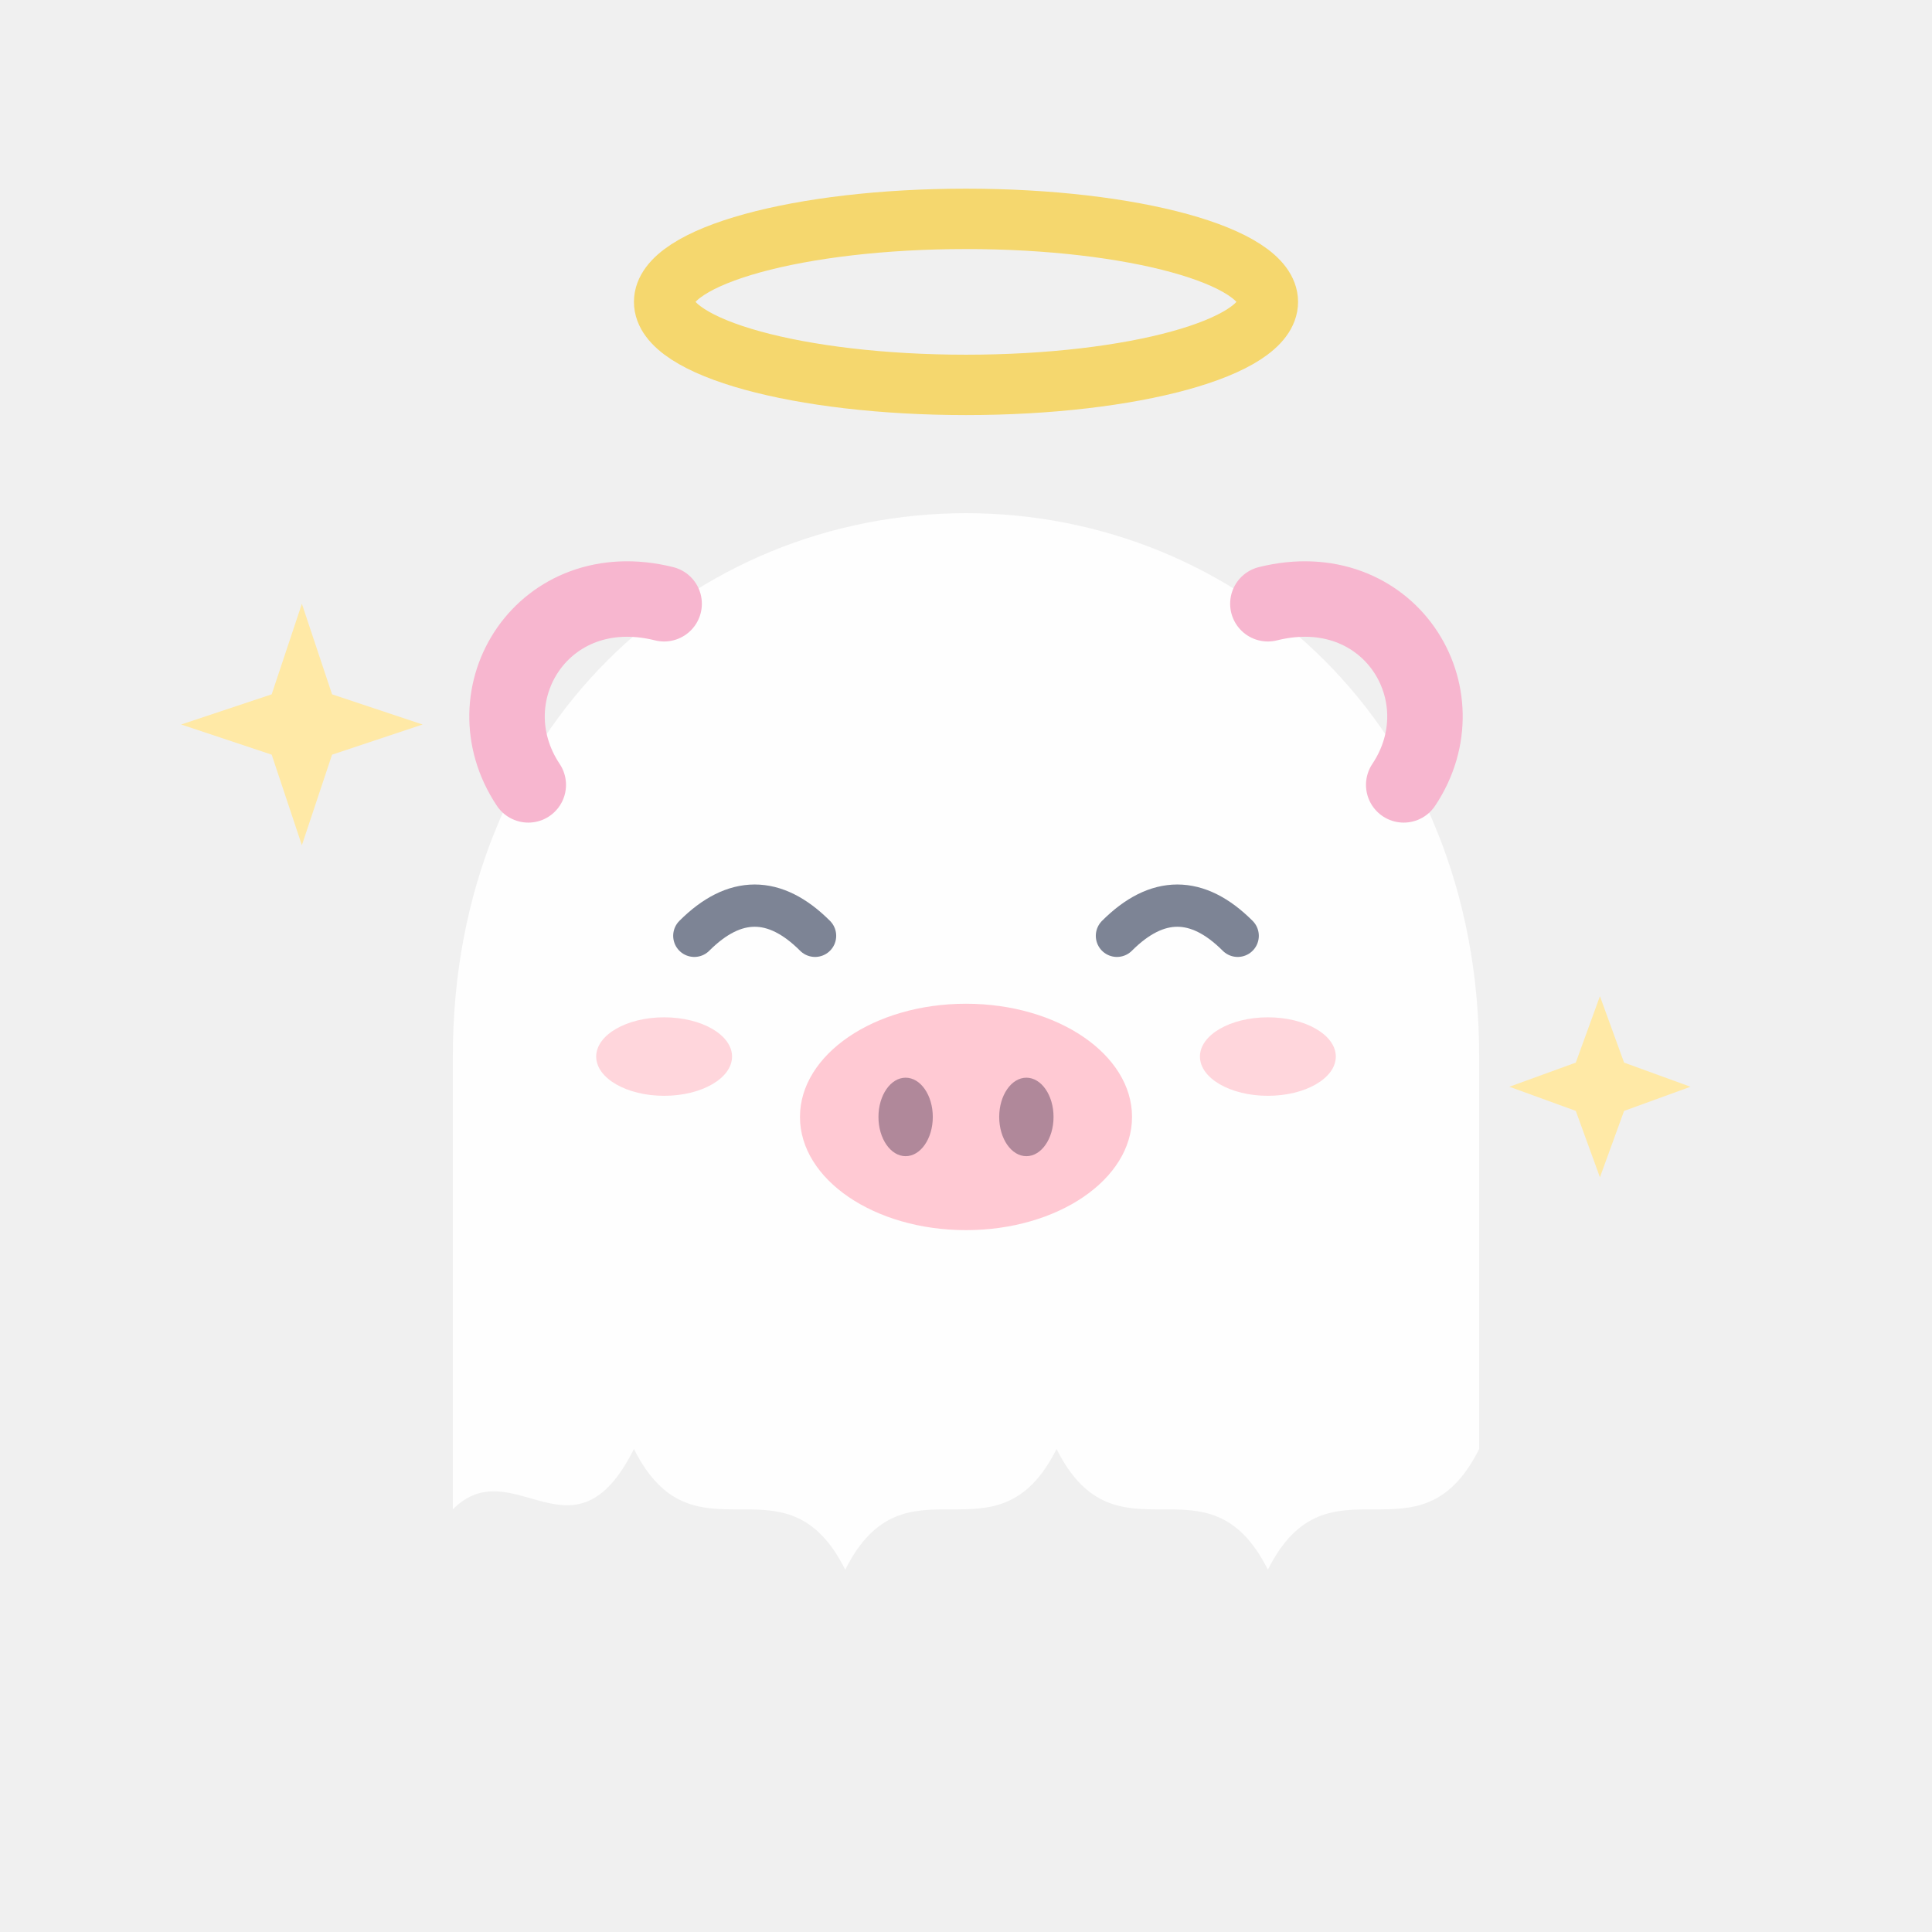
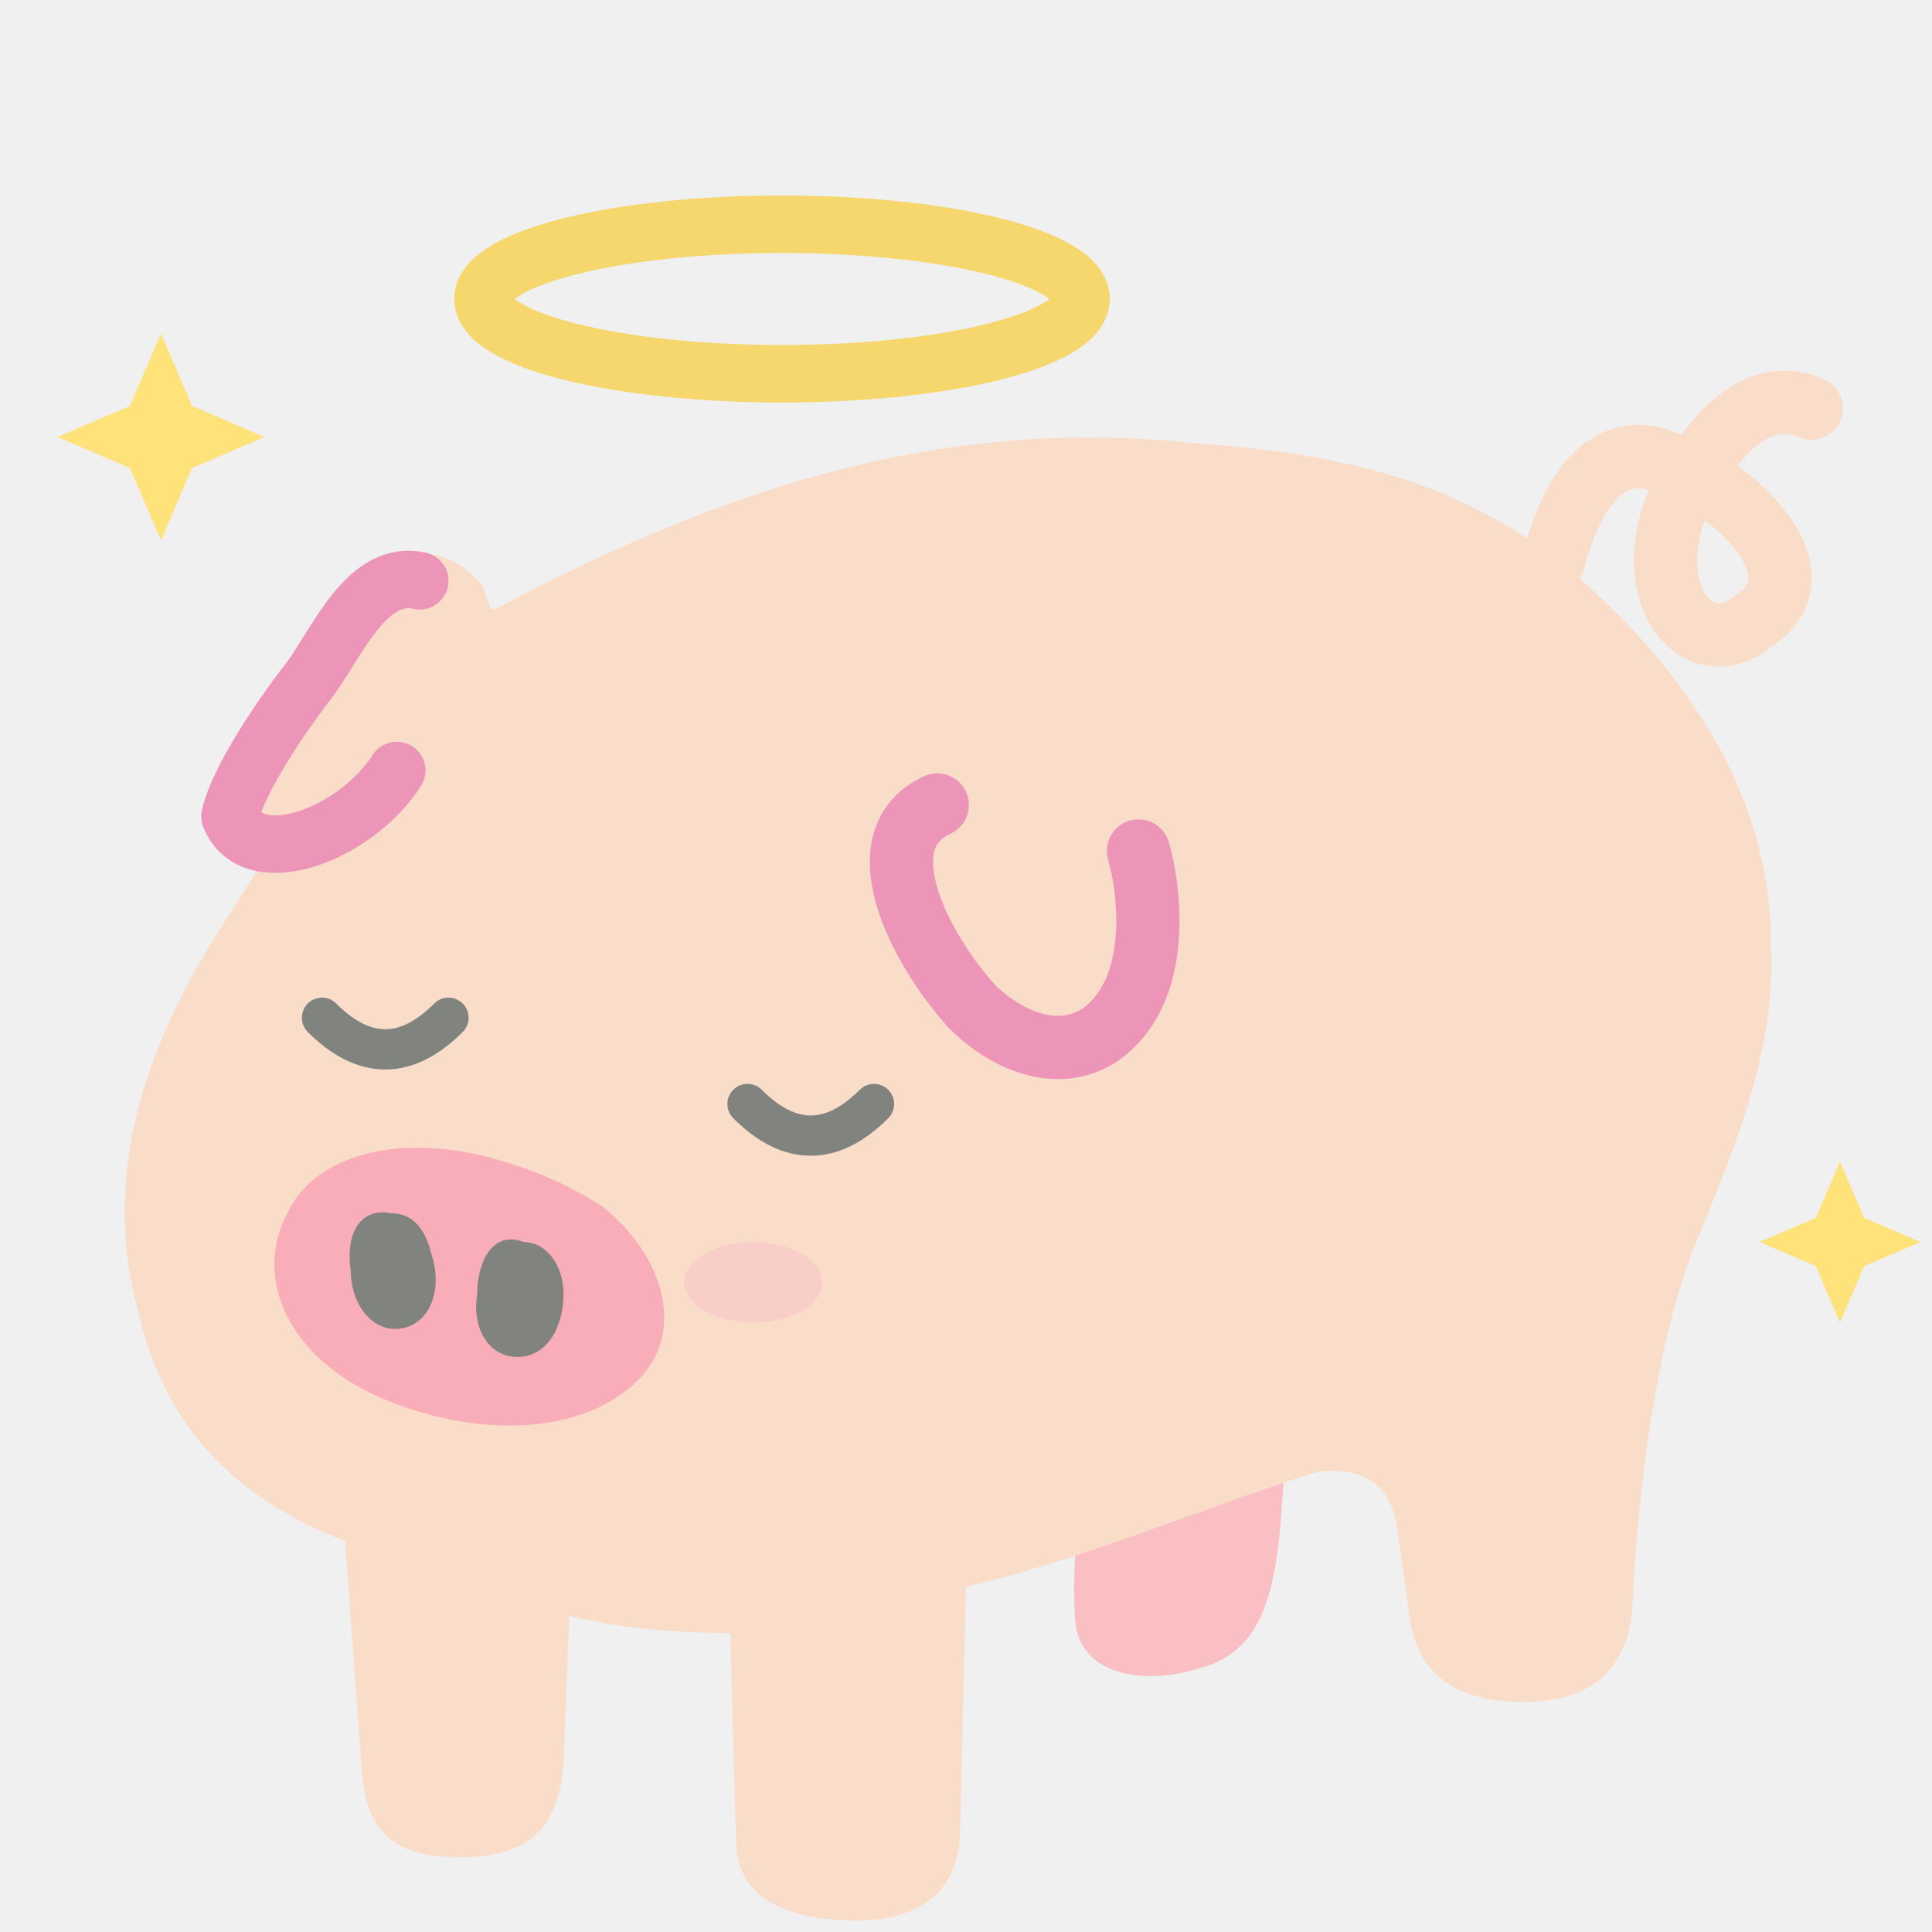
- <svg xmlns="http://www.w3.org/2000/svg" viewBox="0 0 128 128" width="128" height="128" role="img" aria-label="灵魂">
+ <svg xmlns="http://www.w3.org/2000/svg" viewBox="24 -36 336 336" width="128" height="128" role="img" aria-label="灵魂">
  <style>
+     .eye{animation:blink 4.2s infinite;transform-box:fill-box;transform-origin:50% 50%}
+     .tail{animation:wag 1.4s ease-in-out infinite;transform-origin:296px 64px}
+     .ear2{animation:flick 5.2s ease-in-out infinite;transform-origin:205px 108px}
+     @keyframes blink{0%,90%,100%{transform:scaleY(1)}93%{transform:scaleY(.1)}}
+     @keyframes wag{50%{transform:rotate(14deg)}}
+     @keyframes flick{0%,80%,100%{transform:rotate(0)}85%{transform:rotate(-12deg)}90%{transform:rotate(4deg)}}
    .float{animation:float 3.4s ease-in-out infinite}
-     .tail{animation:wave 1.6s ease-in-out infinite;transform-origin:64px 92px}
    .halo{animation:glow 1.7s ease-in-out infinite}
-     .spark{animation:twinkle 1.7s ease-in-out infinite}
-     .spark2{animation:twinkle 1.7s ease-in-out -.85s infinite}
-     @keyframes float{0%,100%{transform:translateY(4px)}50%{transform:translateY(-6px)}}
-     @keyframes wave{50%{transform:skewX(-10deg)}}
-     @keyframes glow{50%{opacity:.55}}
+     .sp{animation:twinkle 1.7s ease-in-out infinite;transform-box:fill-box;transform-origin:50% 50%}
+     .sp2{animation:twinkle 1.7s ease-in-out -.85s infinite;transform-box:fill-box;transform-origin:50% 50%}
+     .ghost{opacity:.6}
+     @keyframes float{0%,100%{transform:translateY(6px)}50%{transform:translateY(-12px)}}
+     @keyframes glow{50%{opacity:.5}}
    @keyframes twinkle{0%,100%{opacity:0;transform:scale(.6)}50%{opacity:1;transform:scale(1)}}
    @media (prefers-reduced-motion:reduce){*{animation:none!important}}
  </style>
-   <g stroke-linecap="round" stroke-linejoin="round">
-     <path class="spark" d="M20 40l2 6 6 2-6 2-2 6-2-6-6-2 6-2Z" fill="#FFE9A6" style="transform-box:fill-box;transform-origin:50% 50%" />
-     <path class="spark2" d="M106 66l1.6 4.4 4.4 1.6-4.4 1.6-1.6 4.4-1.6-4.4-4.4-1.6 4.4-1.6Z" fill="#FFE9A6" style="transform-box:fill-box;transform-origin:50% 50%" />
-     <g class="float">
-       <ellipse class="halo" cx="64" cy="20" rx="20" ry="5.5" fill="none" stroke="#F5D76E" stroke-width="4" />
-       <path class="tail" d="M30 70C30 48 46 34 64 34S98 48 98 70V96C94 104 88 96 84 104 80 96 74 104 70 96 66 104 60 96 56 104 52 96 46 104 42 96 38 104 34 96 30 100Z" fill="#FFFFFF" opacity=".9" />
-       <path d="M44 40C36 38 31 46 35 52M84 40C92 38 97 46 93 52" fill="none" stroke="#F7B6CF" stroke-width="5" />
-       <path d="M46 62Q50 58 54 62M74 62Q78 58 82 62" fill="none" stroke="#7D8495" stroke-width="2.8" />
-       <ellipse cx="64" cy="74" rx="11" ry="7.5" fill="#FFC9D3" />
-       <ellipse cx="60" cy="74" rx="1.8" ry="2.6" fill="#B0889A" />
-       <ellipse cx="68" cy="74" rx="1.8" ry="2.6" fill="#B0889A" />
-       <ellipse cx="44" cy="70" rx="4.5" ry="2.6" fill="#FFD6DC" />
-       <ellipse cx="84" cy="70" rx="4.5" ry="2.6" fill="#FFD6DC" />
+   <g class="float ghost">
+     <g class="pig" stroke-linecap="round" stroke-linejoin="round">
+       <path fill="#FF9FA5" d="M214 210C213 221 210 232 211 246C212 256 224 257 233 254C244 251 246 240 247 225L248 211Z" />
+       <path class="tail" d="M294 62C298 47 305 40 315 45C327 50 341 64 329 72C319 80 309 67 316 51C322 39 330 31 339 35" fill="none" stroke="#FFD1AF" stroke-width="11" />
+       <path fill="#FFD1AF" d="M110 70C155 46 192 37 231 41C259 43 279 48 298 64C320 83 332 105 332 128C333 146 326 163 319 180C312 197 309 223 308 241C308 254 301 260 289 260C277 260 270 255 269 244L267 230C266 222 261 219 253 220C231 227 213 235 192 240L191 282C191 292 185 298 173 298C159 298 152 293 152 284L151 248C140 248 131 247 123 245L122 271C121 282 116 287 104 287C93 287 88 283 87 273L84 232C63 224 52 210 48 192C42 170 48 148 62 126C69 115 75 106 80 94C87 79 96 68 110 70Z" />
+       <path fill="#FFD1AF" d="M63 107C64 97 75 81 84 68C90 58 102 58 108 66L115 87L90 113Z" />
+       <path class="ear1" d="M97 65C88 63 83 75 78 82C71 91 65 101 64 106C68 116 86 109 93 98" fill="none" stroke="#E95892" stroke-width="10" />
+       <path class="ear2" d="M187 104C174 110 184 129 193 139C201 147 213 150 220 139C225 131 224 119 222 112" fill="none" stroke="#E95892" stroke-width="11" />
+       <path d="M80 141Q91 152 102 141M154 156Q165 167 176 156" fill="none" stroke="#373A32" stroke-width="7" />
+       <path fill="#FF8195" d="M108 165C91 161 78 166 74 175C68 186 74 200 90 207C106 214 125 214 135 204C143 196 140 183 129 174C123 170 116 167 108 165Z" />
+       <path fill="#373A32" d="M92 175C87 174 84 178 85 185C85 191 89 196 94 195C99 194 101 188 99 182C98 178 96 175 92 175Z" />
+       <path fill="#373A32" d="M115 180C110 178 107 183 107 189C106 195 109 200 114 200C119 200 122 195 122 189C122 184 119 180 115 180Z" />
+       <ellipse class="blush" cx="155" cy="187" rx="12" ry="7" fill="#FFAFAC" opacity=".75" />
    </g>
  </g>
+   <g class="float">
+     <ellipse class="halo" cx="160" cy="16" rx="52" ry="13" fill="none" stroke="#F5D76E" stroke-width="10" />
+   </g>
+   <path class="sp" d="M52 22l5.4 12.6 12.6 5.4-12.6 5.4-5.4 12.6-5.4-12.6-12.6-5.4 12.6-5.4Z" fill="#FFE27A" />
+   <path class="sp2" d="M344 166l4.2 9.8 9.8 4.2-9.8 4.2-4.2 9.8-4.2-9.8-9.8-4.2 9.8-4.2Z" fill="#FFE27A" />
</svg>
